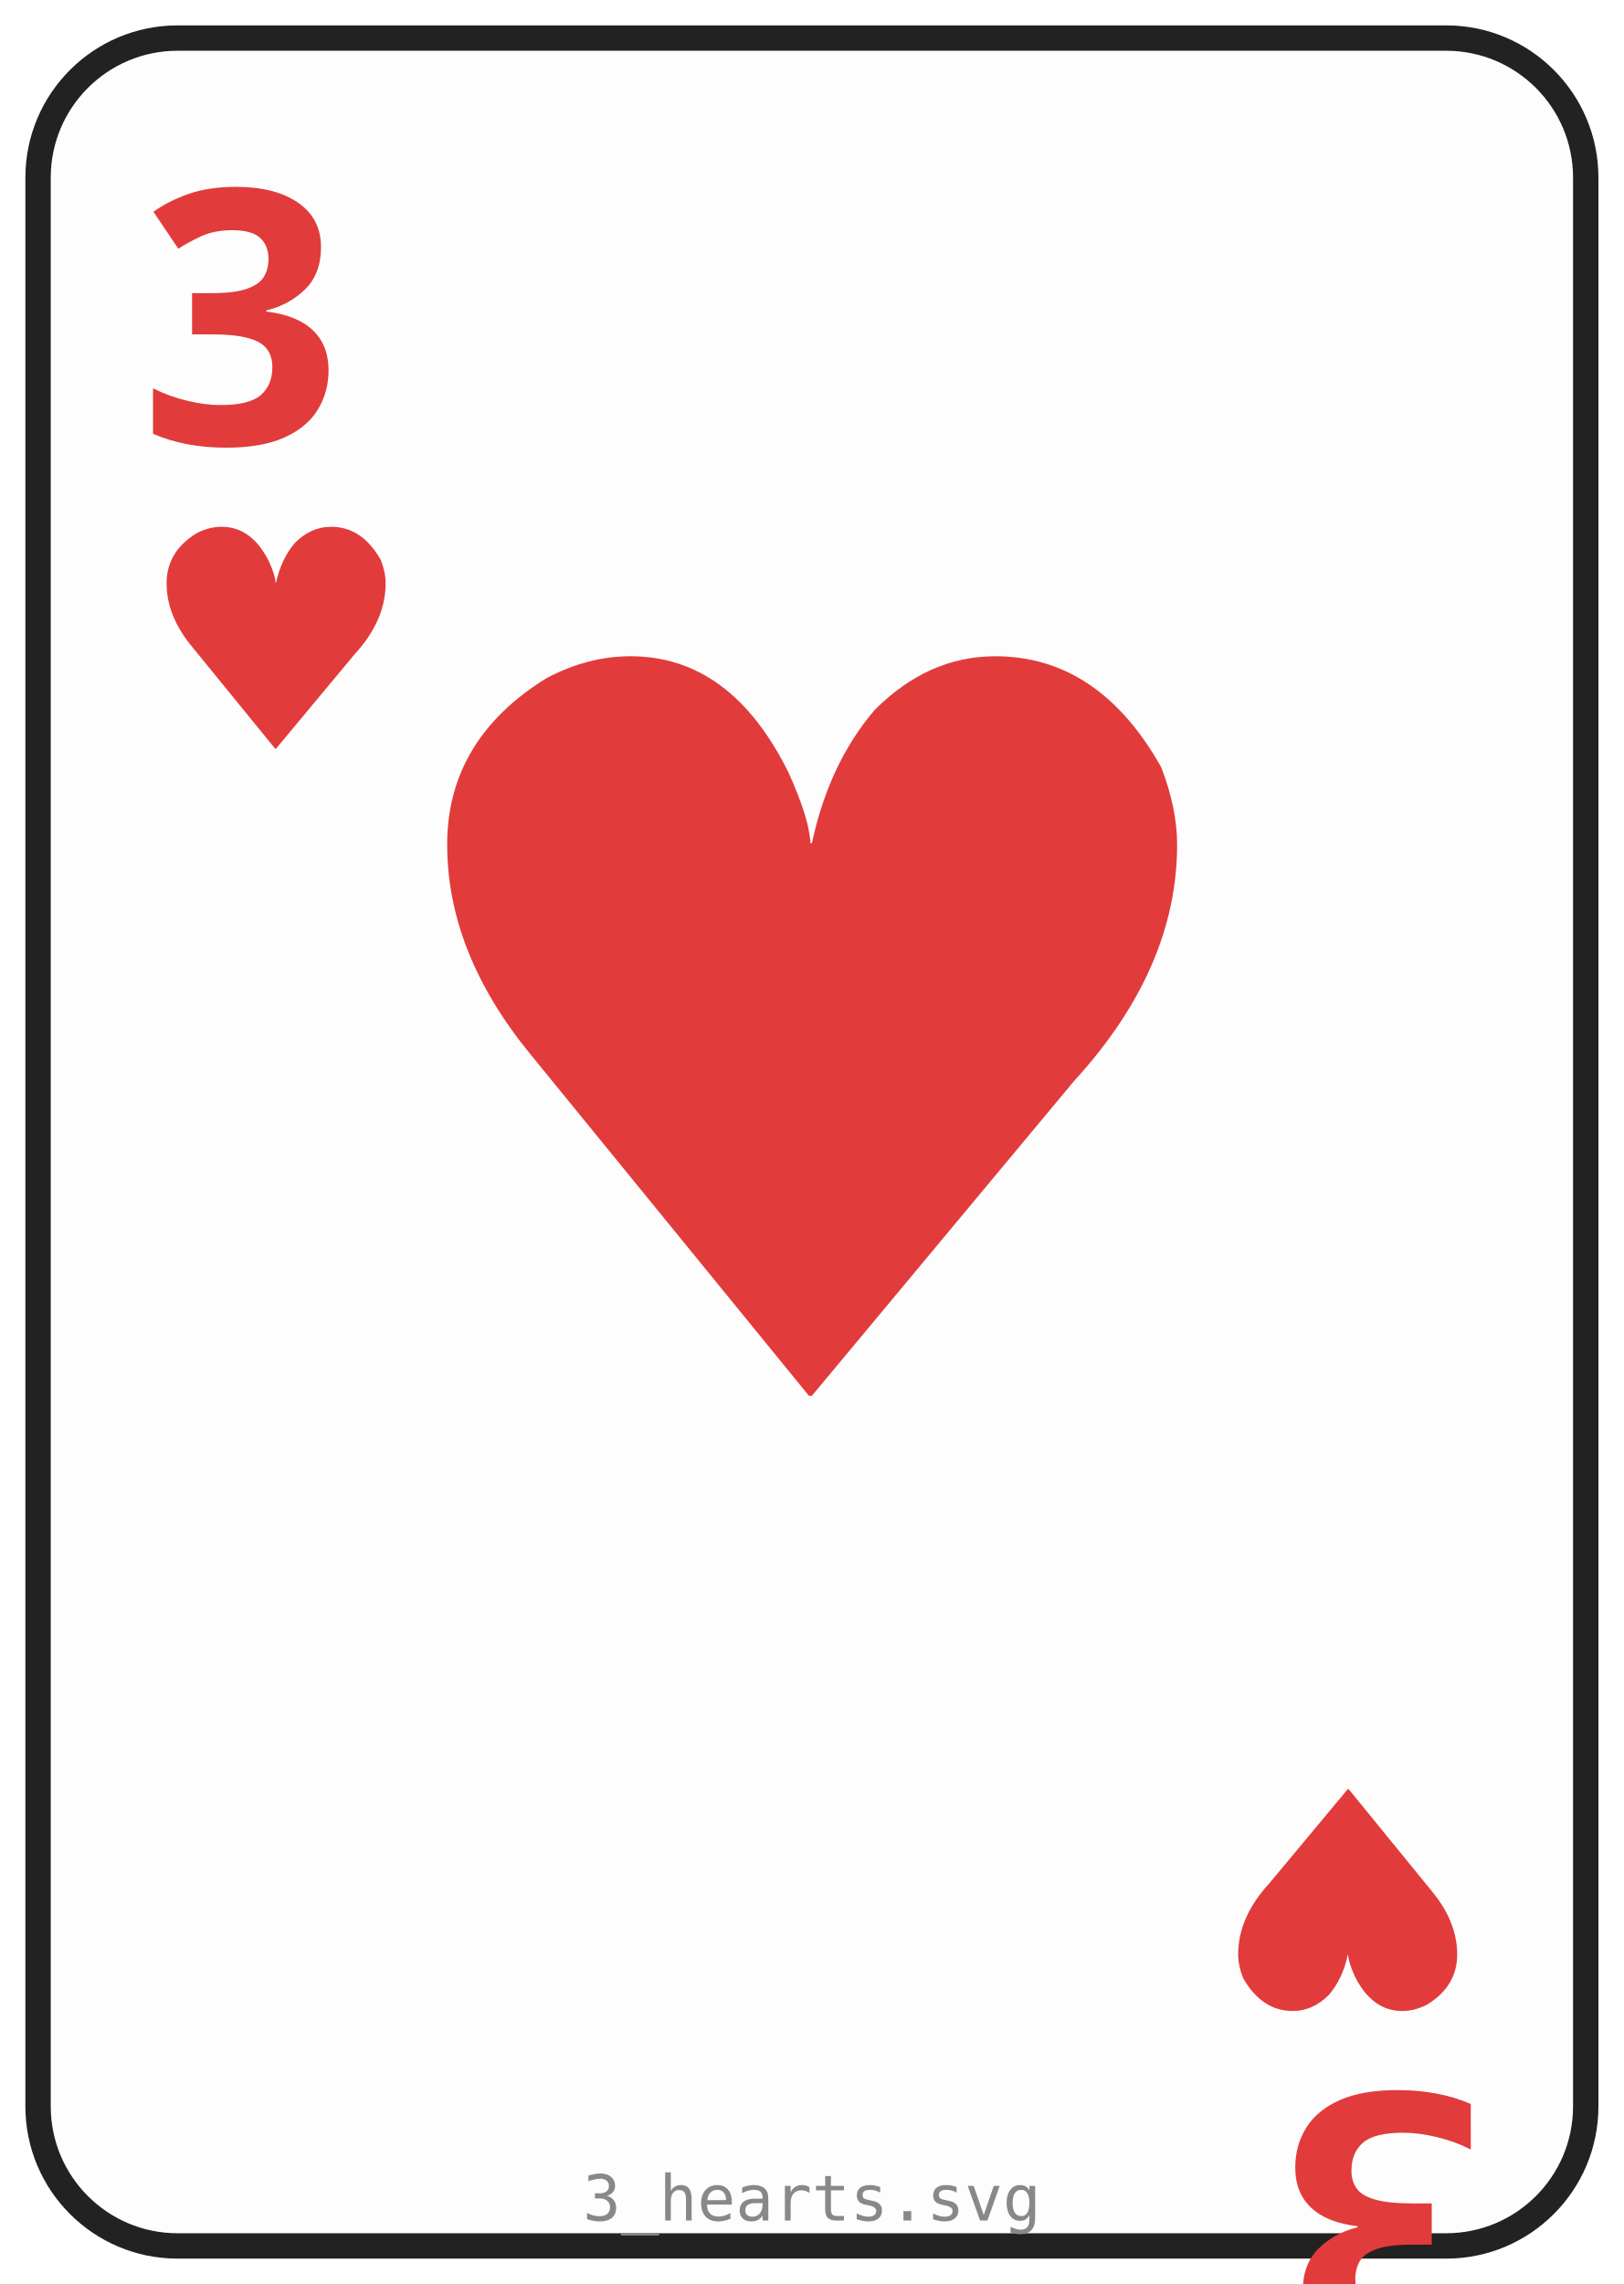
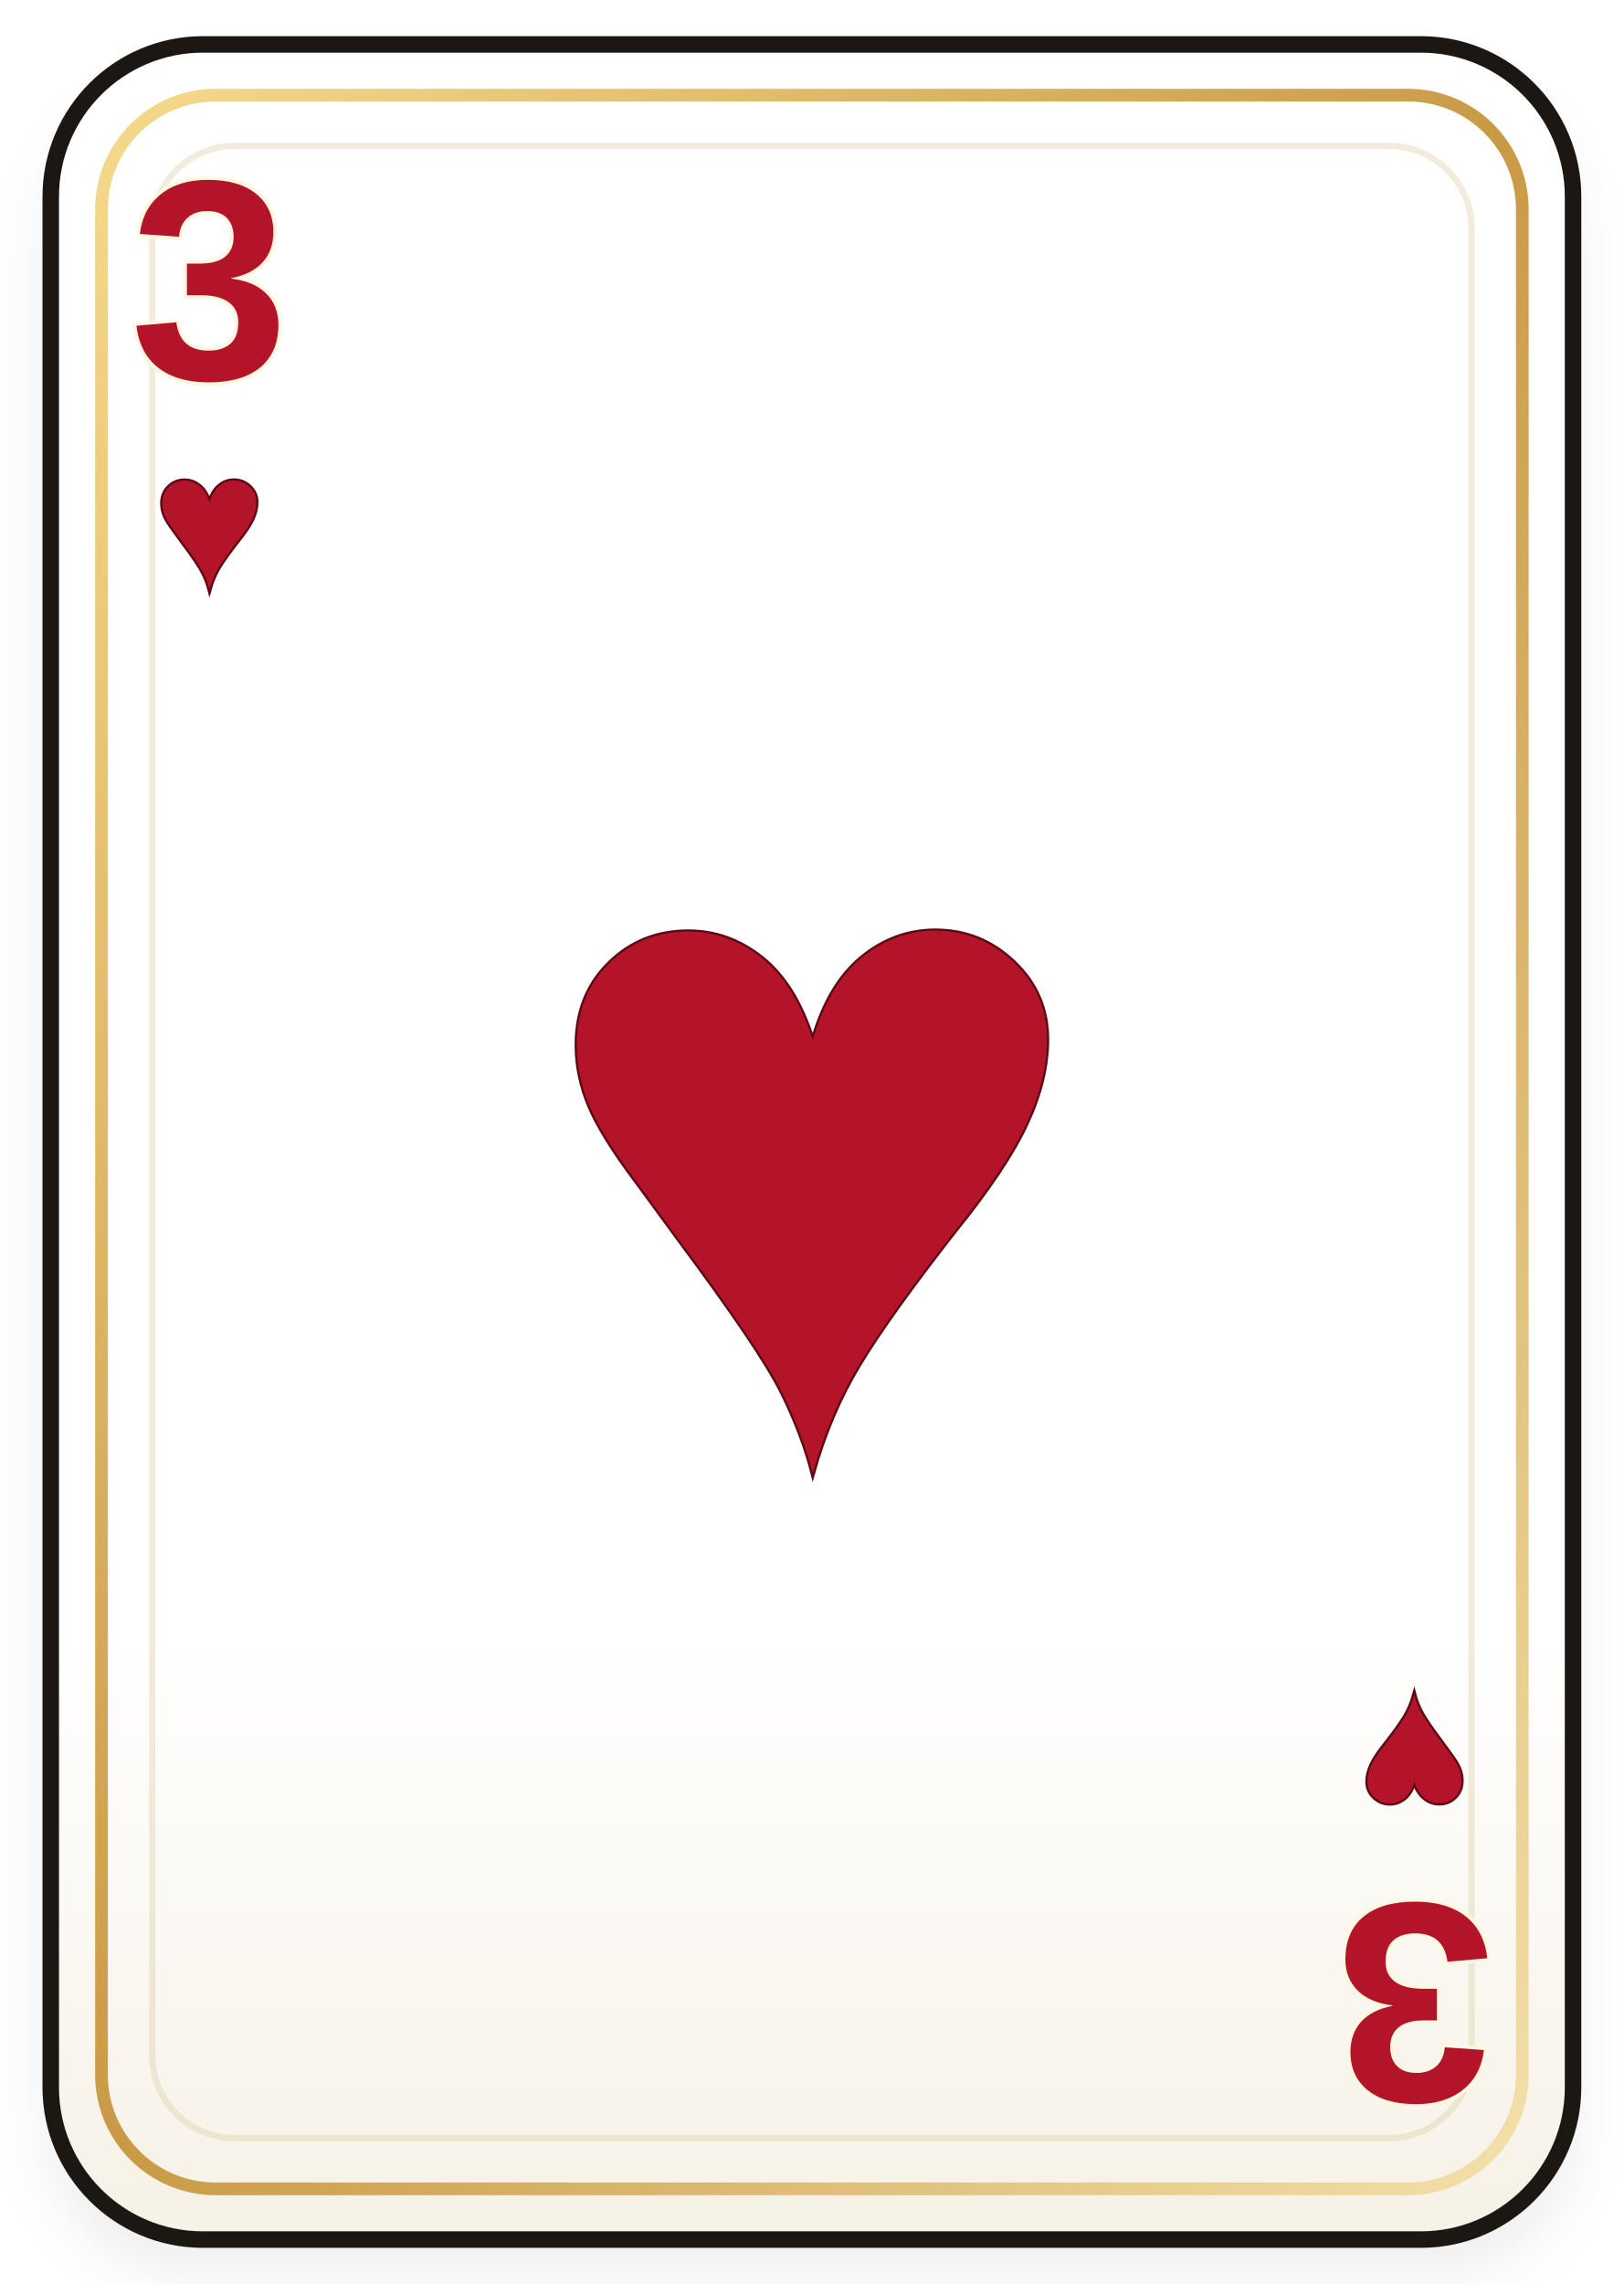
<svg xmlns="http://www.w3.org/2000/svg" viewBox="0 0 256 360" width="256" height="360">
-   <rect x="6" y="6" width="244" height="348" rx="22" ry="22" fill="#fdfdfd" stroke="#222" stroke-width="4" />
-   <g font-family="'Trebuchet MS', sans-serif" font-weight="700" fill="#e23b3b">
-     <text x="22" y="70" font-size="56" text-anchor="start">3</text>
-     <text x="22" y="118" font-size="48" text-anchor="start" font-family="serif">♥</text>
-     <g transform="translate(234 330) rotate(180)">
-       <text x="0" y="0" font-size="56">3</text>
-       <text x="0" y="48" font-size="48" font-family="serif">♥</text>
-     </g>
-     <text x="128" y="220" font-size="160" font-family="serif" text-anchor="middle">♥</text>
+   <defs>
+     <linearGradient id="card-3-hearts-paper" x1="0" y1="0" x2="0" y2="1">
+       <stop offset="0" stop-color="#ffffff" />
+       <stop offset="0.72" stop-color="#ffffff" />
+       <stop offset="1" stop-color="#f6f1e6" />
+     </linearGradient>
+     <linearGradient id="card-3-hearts-gold" x1="0" y1="0" x2="1" y2="1">
+       <stop offset="0" stop-color="#f5d98c" />
+       <stop offset="0.5" stop-color="#c99a45" />
+       <stop offset="1" stop-color="#f3e0aa" />
+     </linearGradient>
+     <filter id="card-3-hearts-shadow" x="-12%" y="-12%" width="124%" height="124%">
+       <feDropShadow dx="0" dy="6" stdDeviation="4" flood-color="#000000" flood-opacity="0.24" />
+     </filter>
+   </defs>
+   <rect x="7" y="8" width="242" height="345" rx="24" fill="#15100c" opacity="0.26" filter="url(#card-3-hearts-shadow)" />
+   <rect x="8" y="7" width="240" height="346" rx="24" fill="url(#card-3-hearts-paper)" stroke="#1c1712" stroke-width="2.6" />
+   <rect x="16" y="15" width="224" height="330" rx="18" fill="none" stroke="url(#card-3-hearts-gold)" stroke-width="2" />
+   <rect x="24" y="23" width="208" height="314" rx="13" fill="none" stroke="#d8c89e" stroke-opacity="0.34" stroke-width="1" />
+   <g>
+     <text transform="translate(128 188)" x="0" y="0" font-size="150" text-anchor="middle" dominant-baseline="middle" fill="#b4142a" stroke="#5f0713" stroke-width="0.7" paint-order="stroke fill" font-family="Georgia, 'Times New Roman', serif" font-weight="700">♥</text>
  </g>
-   <text x="128" y="350" font-size="10" text-anchor="middle" fill="#888" font-family="monospace">3_hearts.svg</text>
+   <g>
+     <text transform="translate(33 47)" x="0" y="0" font-size="45" text-anchor="middle" dominant-baseline="middle" fill="#b4142a" stroke="#fff7df" stroke-width="1.1" paint-order="stroke fill" font-family="'Trebuchet MS', Arial, sans-serif" font-weight="900">3</text>
+     <text transform="translate(33 84)" x="0" y="0" font-size="30" text-anchor="middle" dominant-baseline="middle" fill="#b4142a" stroke="#5f0713" stroke-width="0.7" paint-order="stroke fill" font-family="Georgia, 'Times New Roman', serif" font-weight="700">♥</text>
+   </g>
+   <g transform="translate(256 360) rotate(180)">
+     <text transform="translate(33 47)" x="0" y="0" font-size="45" text-anchor="middle" dominant-baseline="middle" fill="#b4142a" stroke="#fff7df" stroke-width="1.1" paint-order="stroke fill" font-family="'Trebuchet MS', Arial, sans-serif" font-weight="900">3</text>
+     <text transform="translate(33 84)" x="0" y="0" font-size="30" text-anchor="middle" dominant-baseline="middle" fill="#b4142a" stroke="#5f0713" stroke-width="0.7" paint-order="stroke fill" font-family="Georgia, 'Times New Roman', serif" font-weight="700">♥</text>
+   </g>
</svg>
